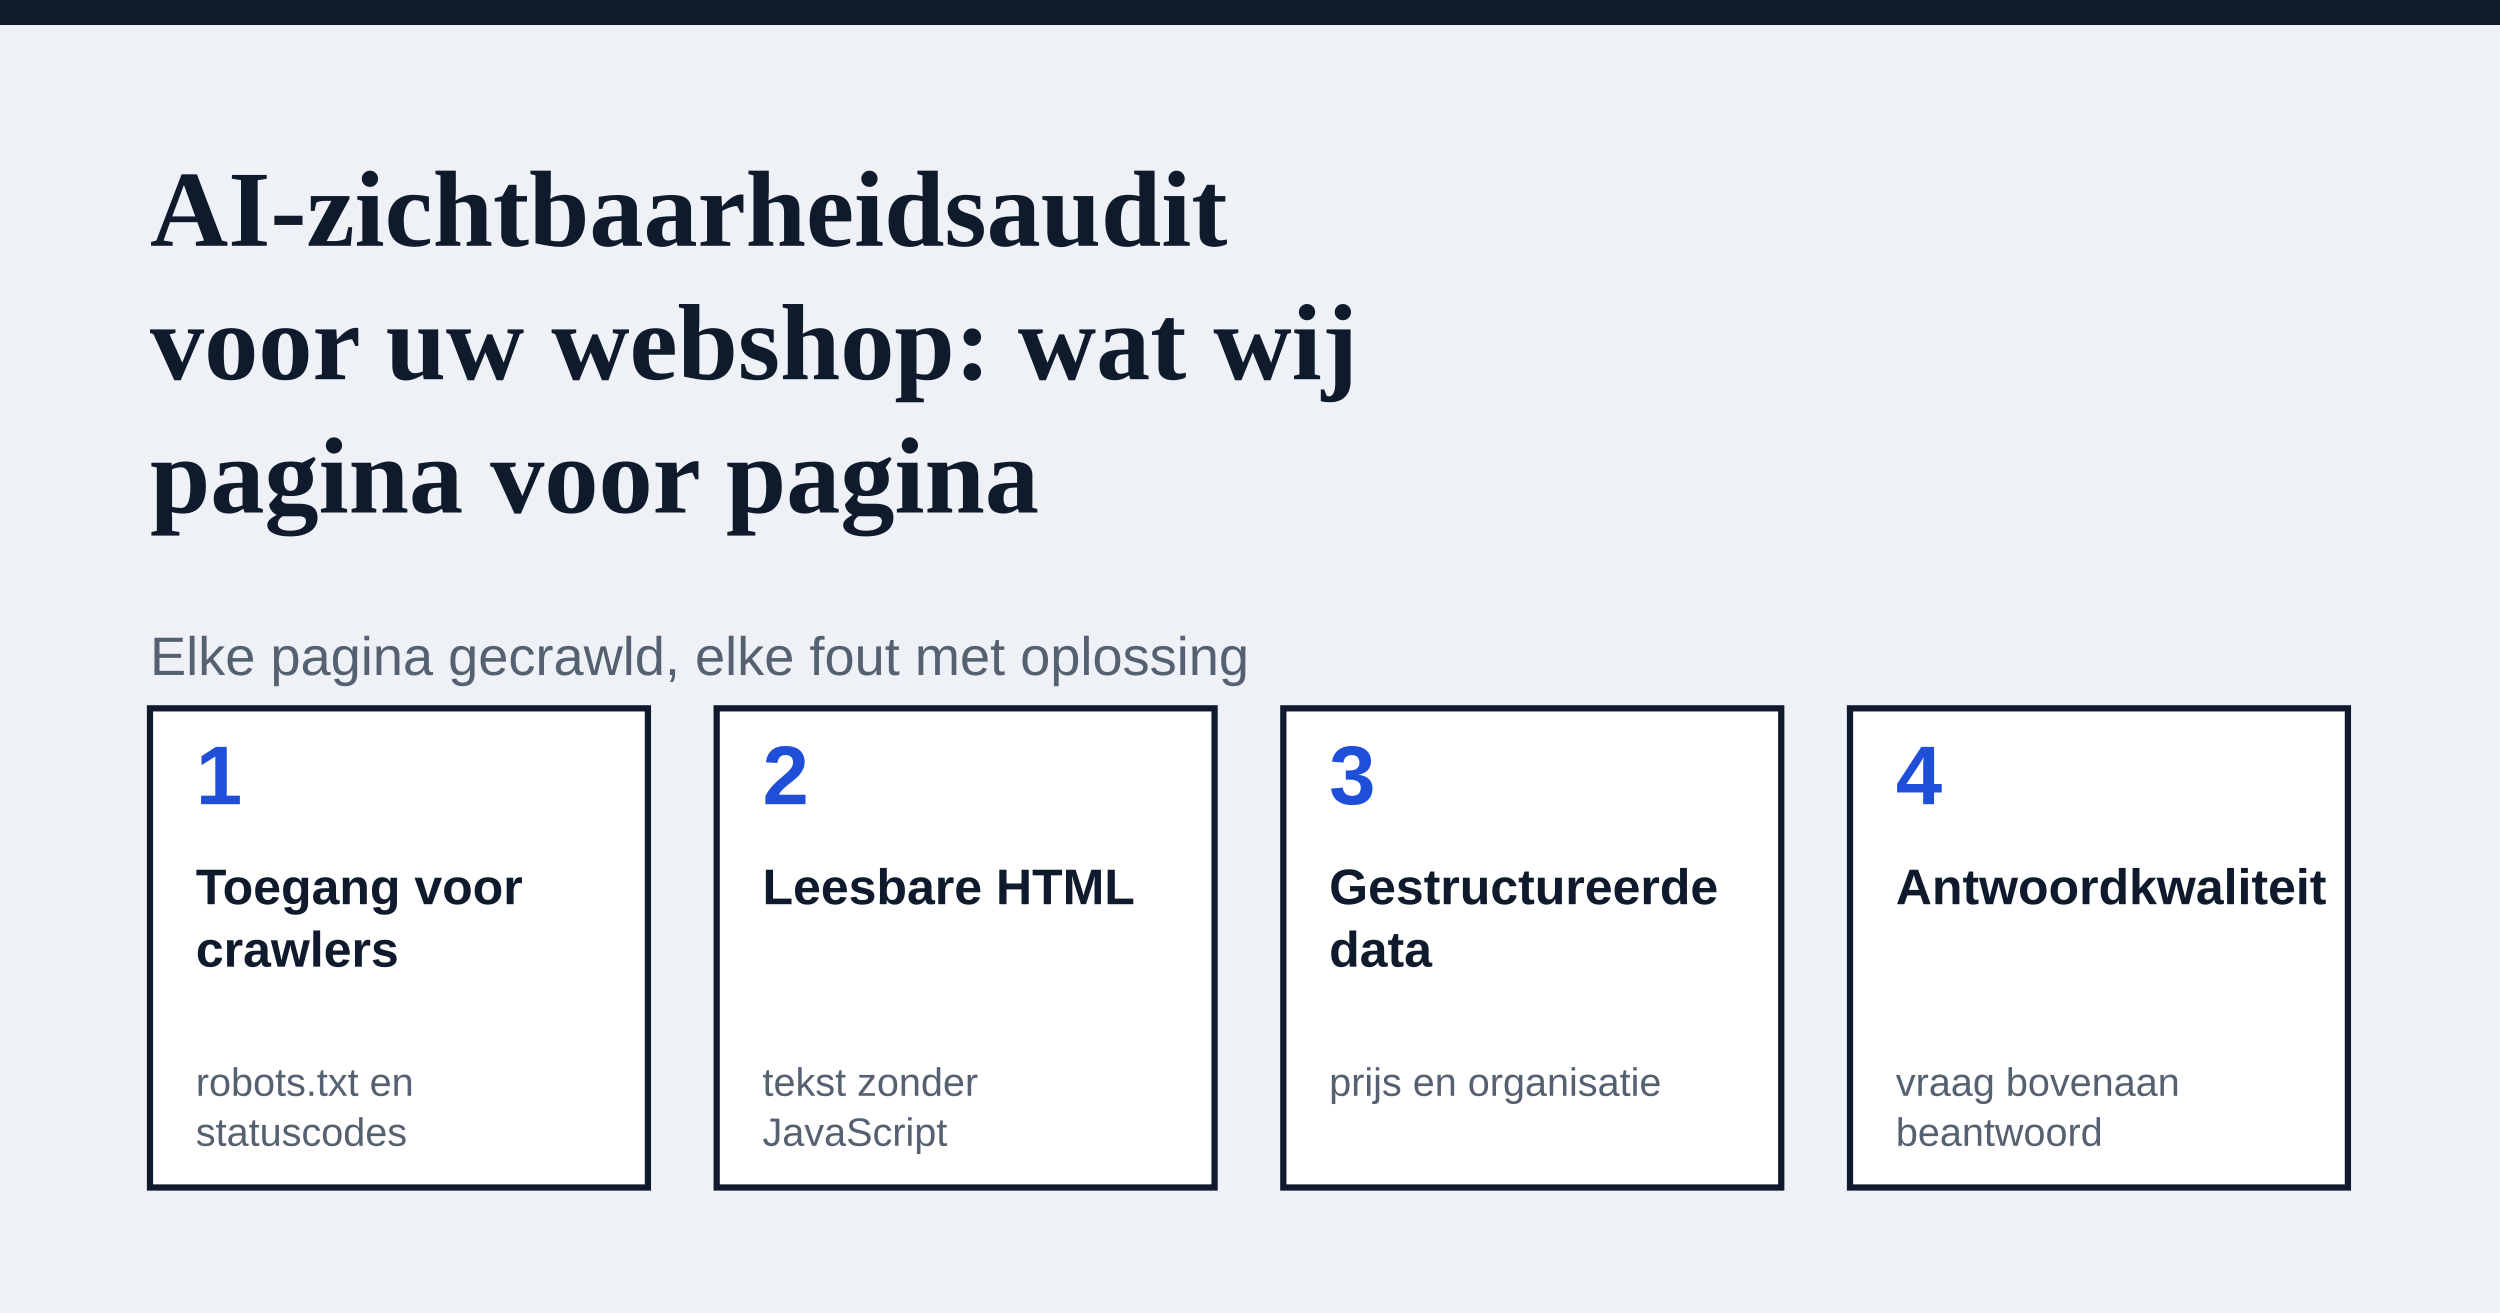
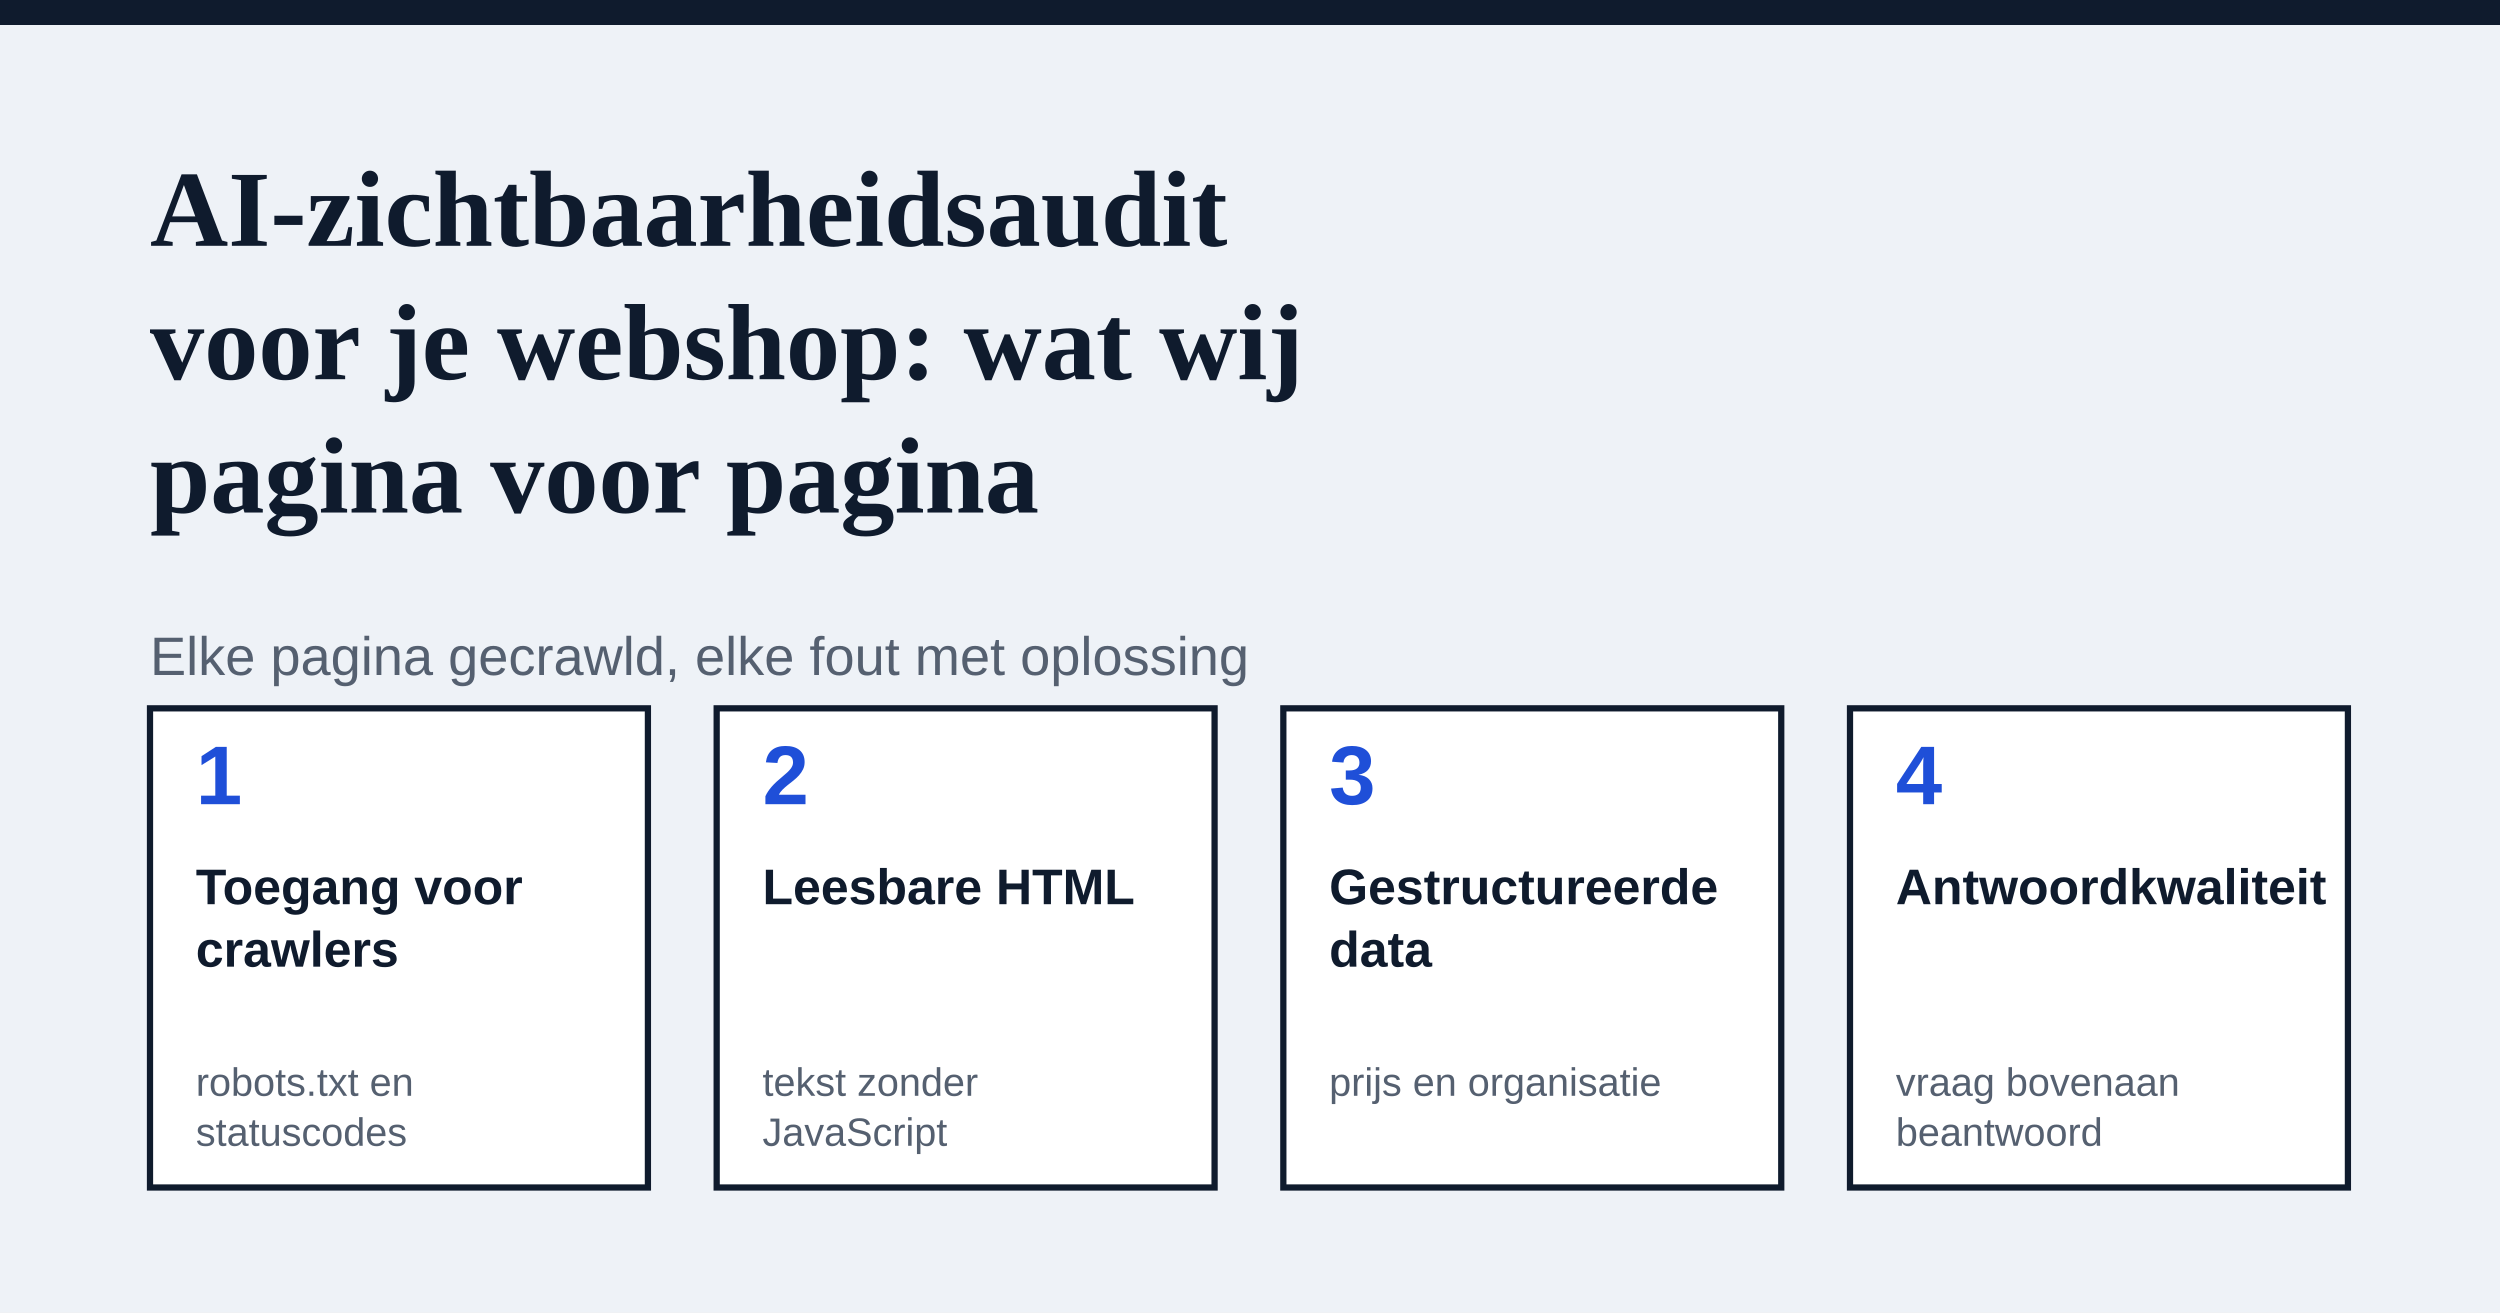
<svg xmlns="http://www.w3.org/2000/svg" viewBox="0 0 1200 630" width="1200" height="630" role="img" aria-labelledby="t d">
  <rect width="1200" height="630" fill="#EEF2F7" />
  <rect width="1200" height="12" fill="#0F1B2D" />
  <text x="72" y="118" font-family="Georgia,'Times New Roman',serif" font-size="52" font-weight="600" fill="#0F1B2D">AI-zichtbaarheidsaudit</text>
-   <text x="72" y="182" font-family="Georgia,'Times New Roman',serif" font-size="52" font-weight="600" fill="#0F1B2D">voor uw webshop: wat wij</text>
+   <text x="72" y="182" font-family="Georgia,'Times New Roman',serif" font-size="52" font-weight="600" fill="#0F1B2D">voor je webshop: wat wij</text>
  <text x="72" y="246" font-family="Georgia,'Times New Roman',serif" font-size="52" font-weight="600" fill="#0F1B2D">pagina voor pagina</text>
  <text x="72" y="324" font-family="system-ui,Arial,sans-serif" font-size="26" fill="#556070">Elke pagina gecrawld, elke fout met oplossing</text>
  <g font-family="system-ui,Arial,sans-serif" fill="#0F1B2D">
    <rect x="72" y="340" width="239" height="230" fill="#fff" stroke="#0F1B2D" stroke-width="3" />
    <text x="94" y="386" font-size="40" font-weight="600" fill="#1F4FD8">1</text>
    <text x="94" y="434" font-size="24" font-weight="600">Toegang voor</text>
    <text x="94" y="464" font-size="24" font-weight="600">crawlers</text>
    <text x="94" y="526" font-size="19" fill="#556070">robots.txt en</text>
    <text x="94" y="550" font-size="19" fill="#556070">statuscodes</text>
    <rect x="344" y="340" width="239" height="230" fill="#fff" stroke="#0F1B2D" stroke-width="3" />
    <text x="366" y="386" font-size="40" font-weight="600" fill="#1F4FD8">2</text>
    <text x="366" y="434" font-size="24" font-weight="600">Leesbare HTML</text>
    <text x="366" y="526" font-size="19" fill="#556070">tekst zonder</text>
    <text x="366" y="550" font-size="19" fill="#556070">JavaScript</text>
    <rect x="616" y="340" width="239" height="230" fill="#fff" stroke="#0F1B2D" stroke-width="3" />
    <text x="638" y="386" font-size="40" font-weight="600" fill="#1F4FD8">3</text>
    <text x="638" y="434" font-size="24" font-weight="600">Gestructureerde</text>
    <text x="638" y="464" font-size="24" font-weight="600">data</text>
    <text x="638" y="526" font-size="19" fill="#556070">prijs en organisatie</text>
    <rect x="888" y="340" width="239" height="230" fill="#fff" stroke="#0F1B2D" stroke-width="3" />
    <text x="910" y="386" font-size="40" font-weight="600" fill="#1F4FD8">4</text>
    <text x="910" y="434" font-size="24" font-weight="600">Antwoordkwaliteit</text>
    <text x="910" y="526" font-size="19" fill="#556070">vraag bovenaan</text>
    <text x="910" y="550" font-size="19" fill="#556070">beantwoord</text>
  </g>
</svg>
